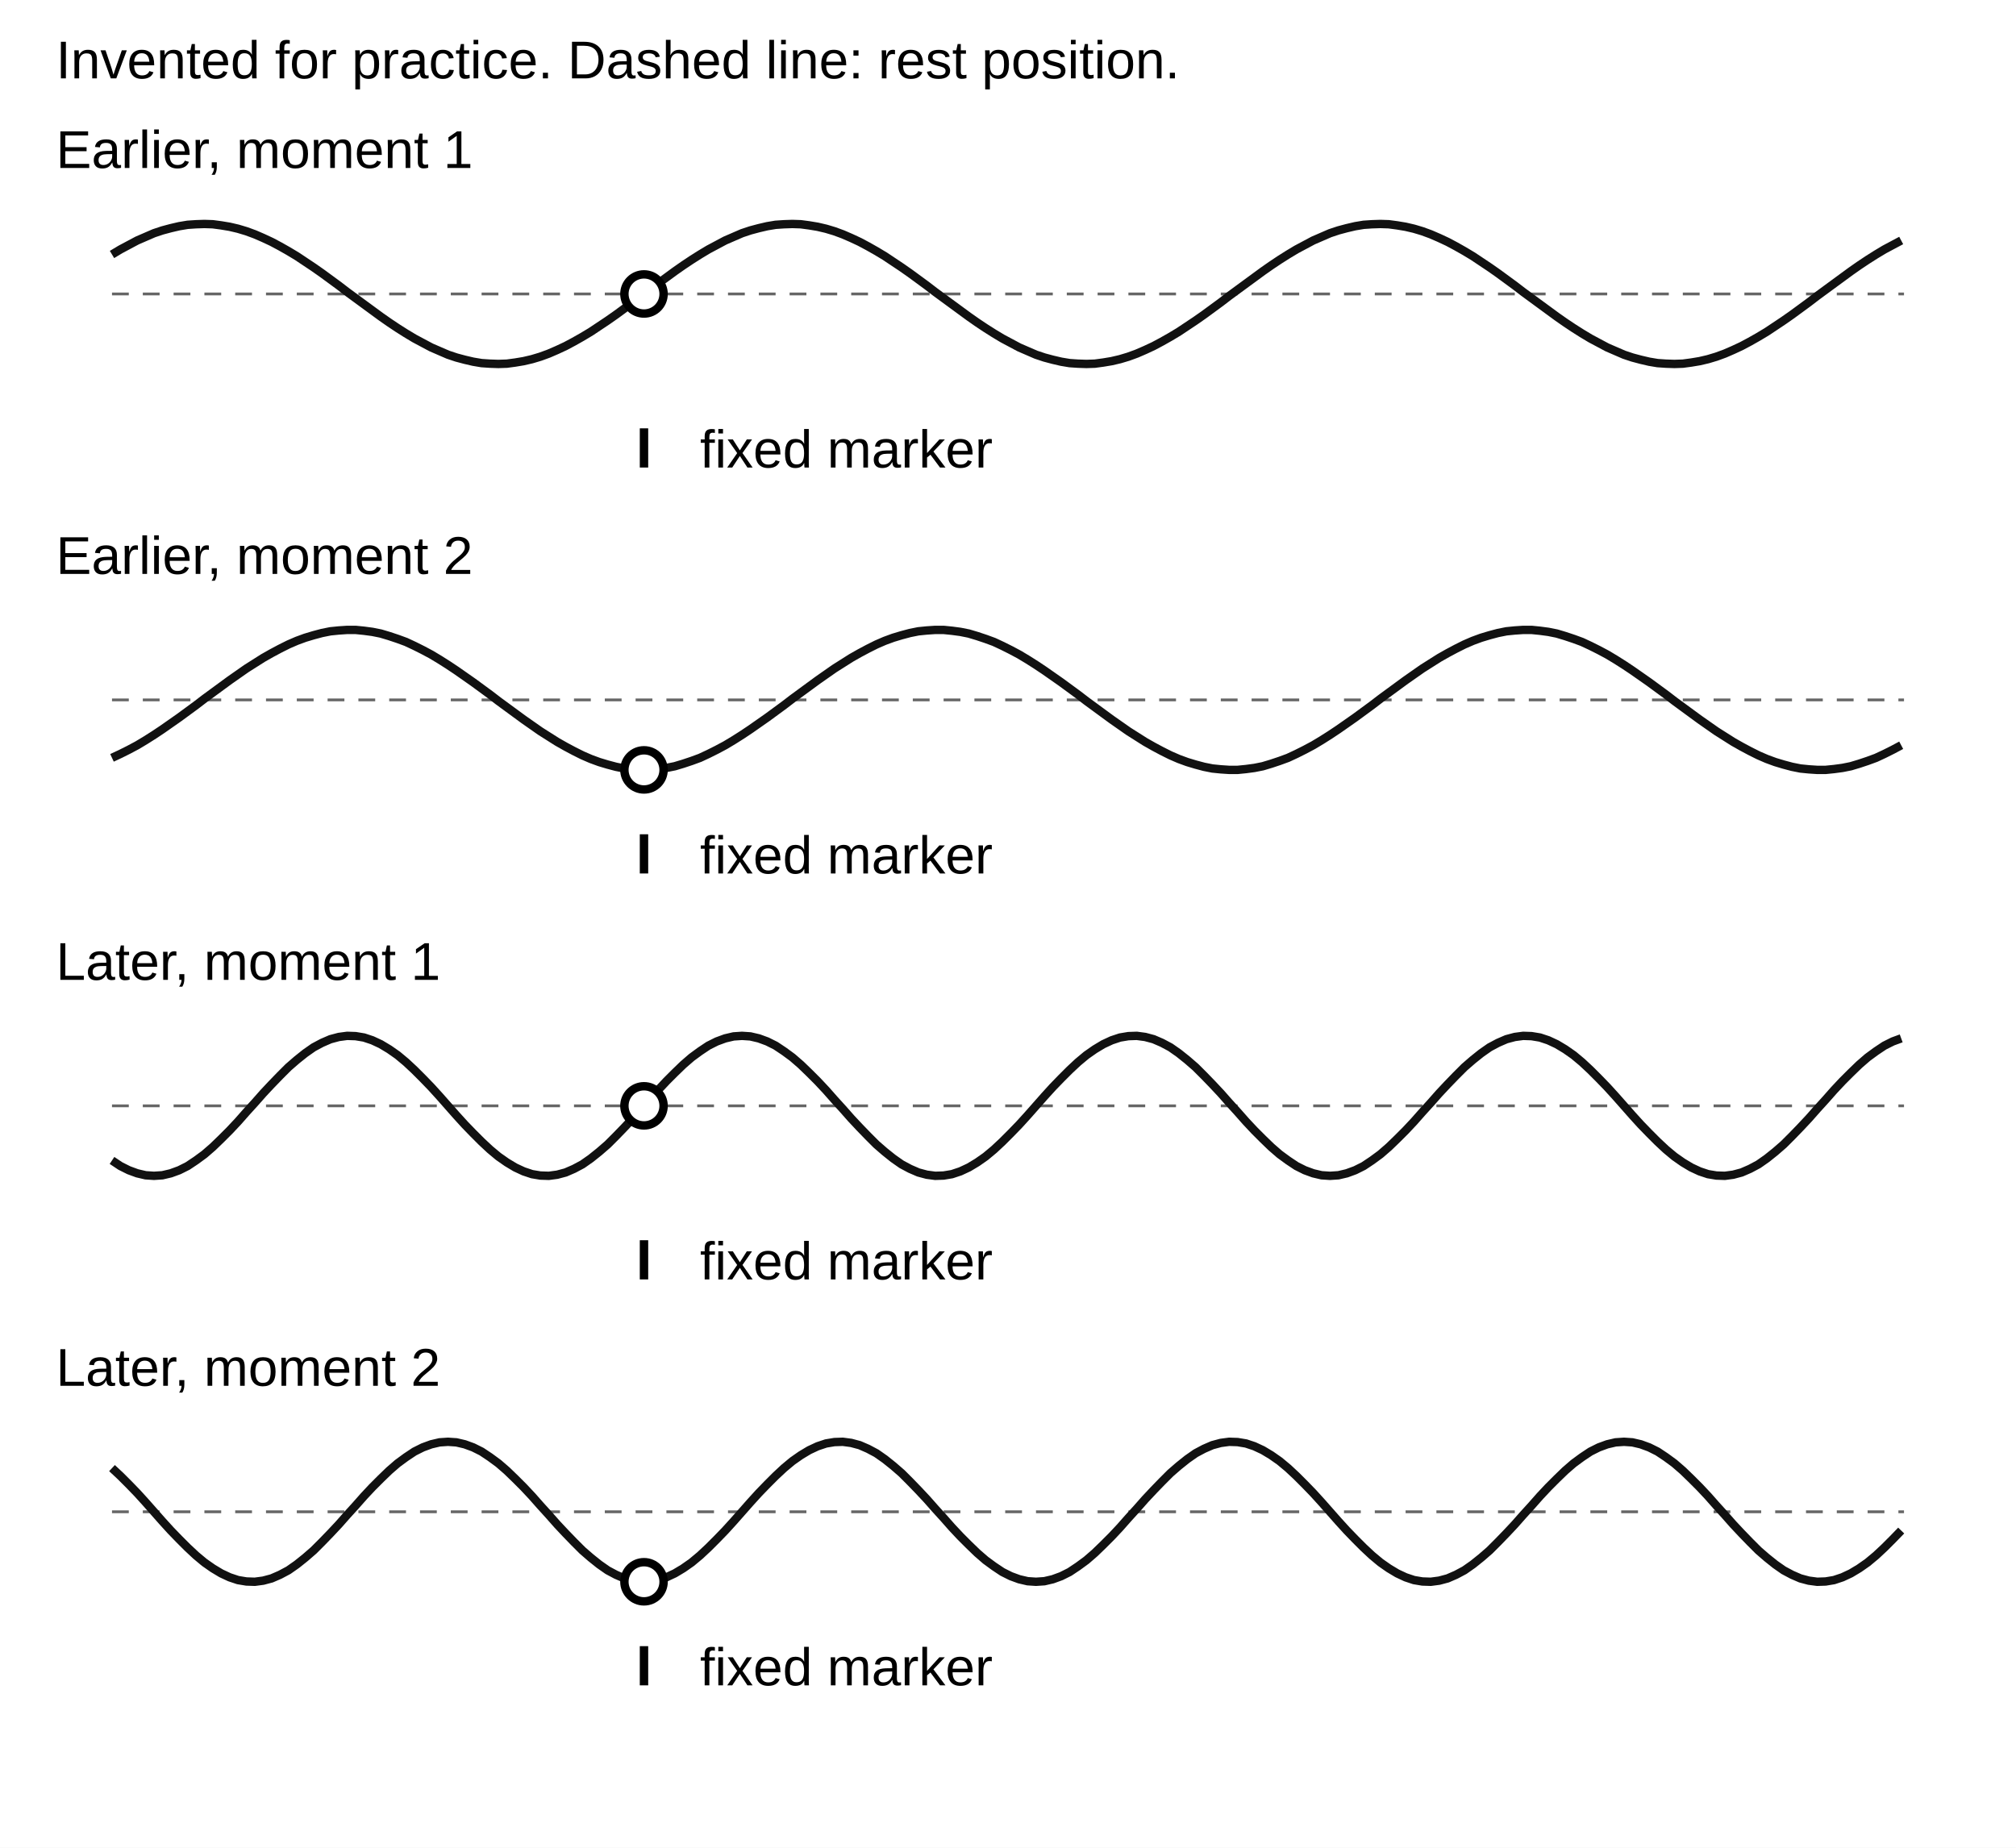
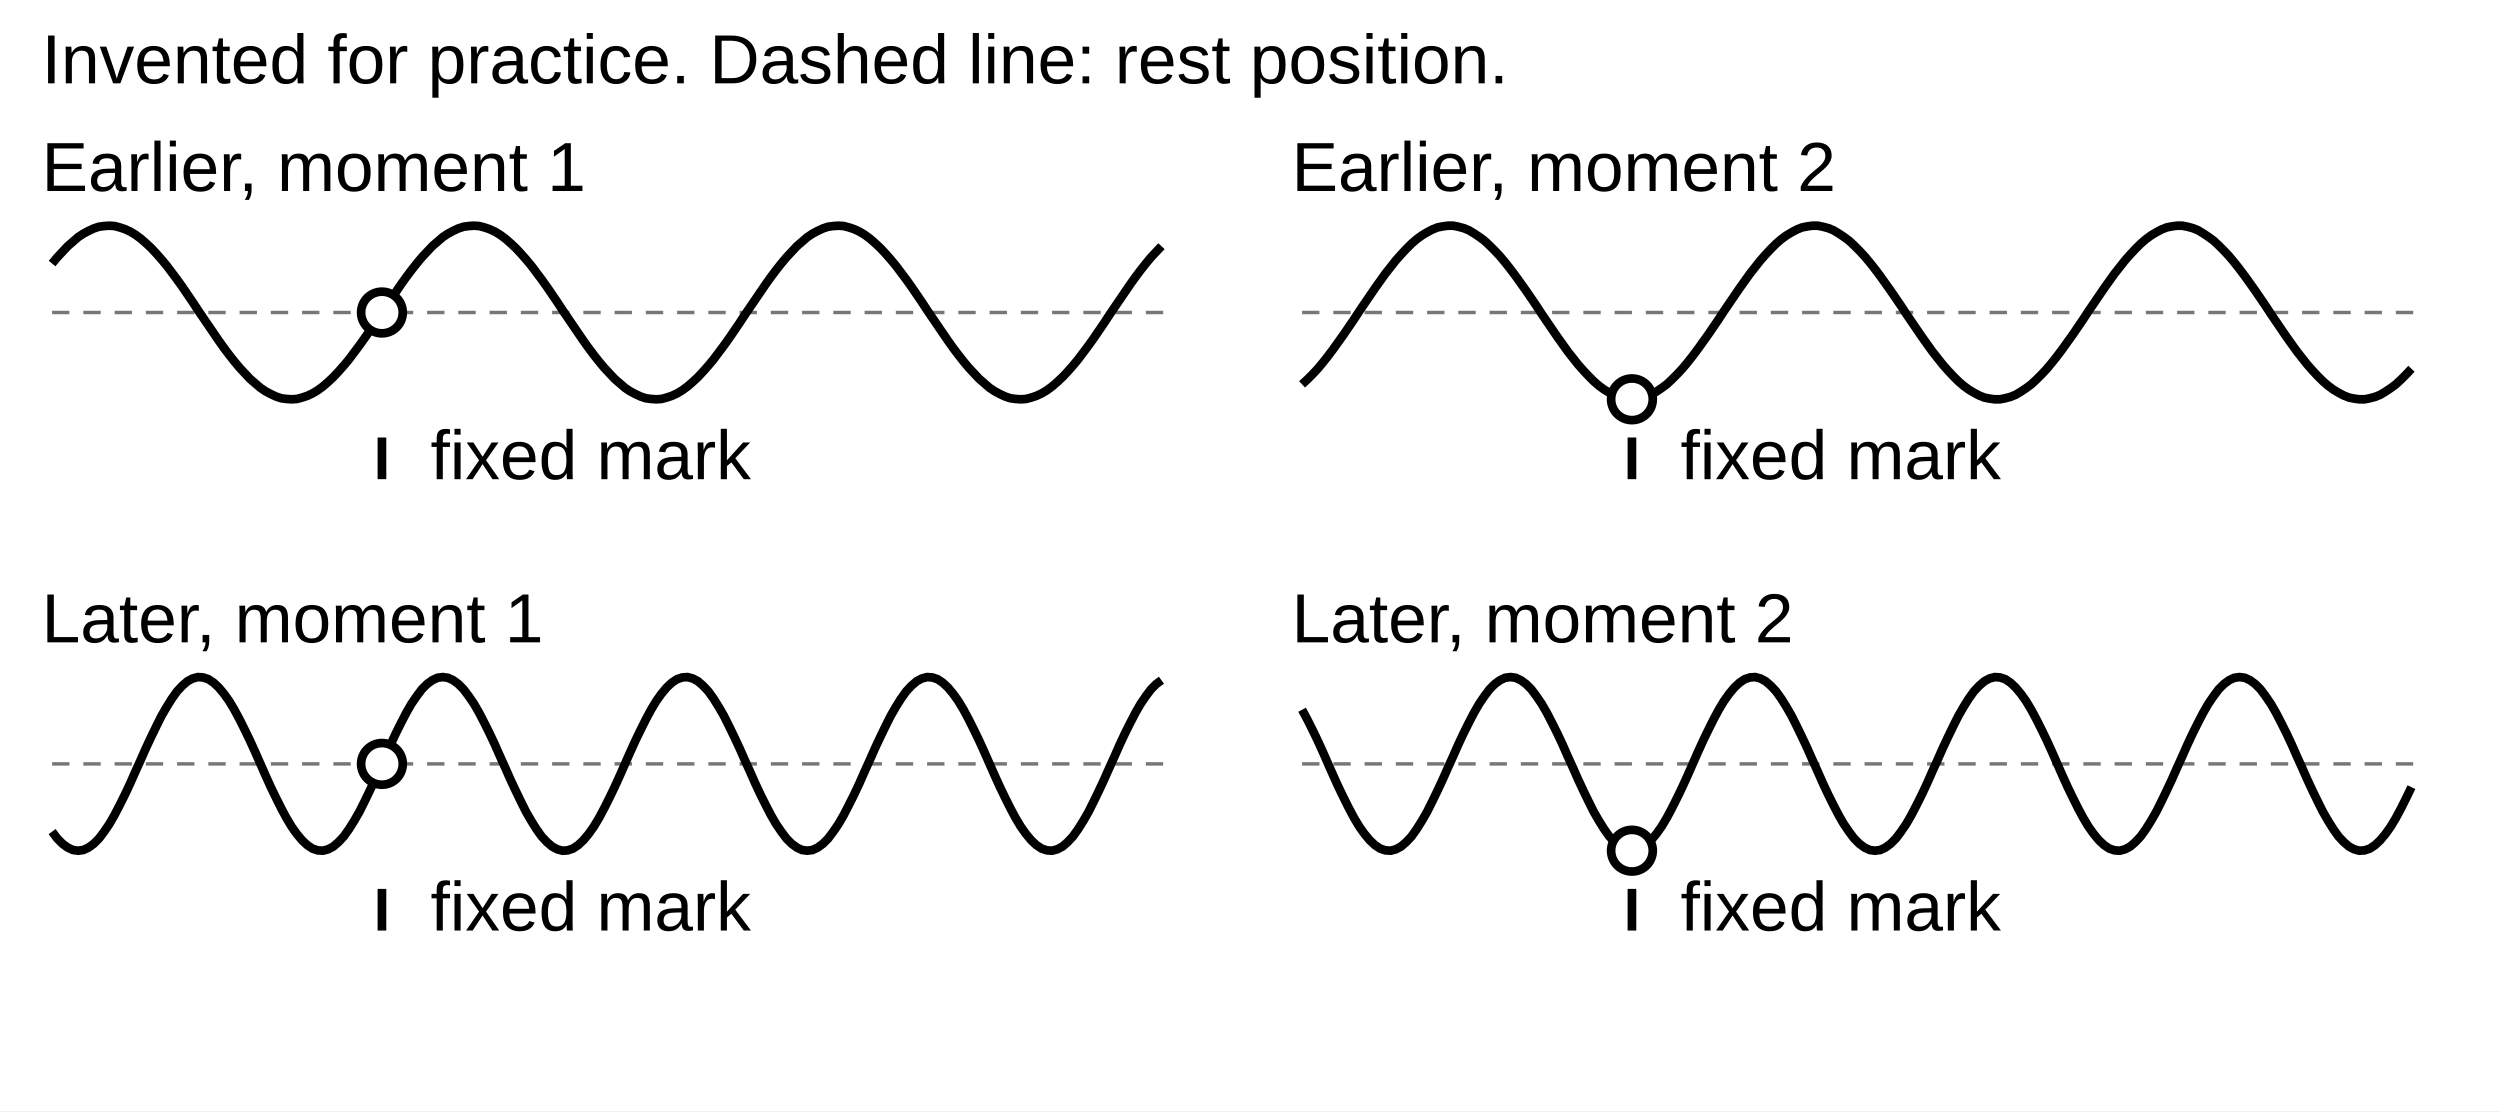
- <svg xmlns="http://www.w3.org/2000/svg" viewBox="0 0 720 660" role="img" aria-label="Original invented observation frames">
+ <svg xmlns="http://www.w3.org/2000/svg" viewBox="0 0 720 320" role="img" aria-label="Original invented observation frames">
  <rect width="100%" height="100%" fill="white" />
-   <g font-family="Arial,sans-serif" font-size="19" fill="black">
-     <text x="20" y="28">Invented for practice. Dashed line: rest position.</text>
-     <text x="20" y="60">Earlier, moment 1</text>
-     <line x1="40" y1="105" x2="680" y2="105" stroke="#666" stroke-dasharray="6 5" />
-     <polyline points="40.0,90.9 43.0,89.1 46.0,87.5 49.0,85.9 52.0,84.6 55.0,83.3 58.0,82.3 61.0,81.5 64.0,80.8 67.0,80.3 70.0,80.1 73.0,80.0 76.0,80.1 79.0,80.5 82.0,81.0 85.0,81.7 88.0,82.6 91.0,83.7 94.0,85.0 97.0,86.4 100.0,88.0 103.0,89.7 106.0,91.5 109.0,93.5 112.0,95.5 115.0,97.6 118.0,99.8 121.0,102.0 124.0,104.3 127.0,106.5 130.0,108.7 133.0,110.9 136.0,113.1 139.0,115.2 142.0,117.2 145.0,119.1 148.0,120.9 151.0,122.5 154.0,124.1 157.0,125.4 160.0,126.7 163.0,127.7 166.0,128.5 169.0,129.2 172.0,129.7 175.0,129.9 178.0,130.0 181.0,129.9 184.0,129.5 187.0,129.0 190.0,128.3 193.0,127.4 196.0,126.3 199.0,125.0 202.0,123.6 205.0,122.0 208.0,120.3 211.0,118.5 214.0,116.5 217.0,114.5 220.0,112.4 223.0,110.2 226.0,108.0 229.0,105.7 232.0,103.5 235.0,101.3 238.0,99.1 241.0,96.9 244.0,94.8 247.0,92.8 250.0,90.9 253.0,89.1 256.0,87.5 259.0,85.9 262.0,84.6 265.0,83.3 268.0,82.3 271.0,81.5 274.0,80.8 277.0,80.3 280.0,80.1 283.0,80.0 286.0,80.1 289.0,80.5 292.0,81.0 295.0,81.7 298.0,82.6 301.0,83.7 304.0,85.0 307.0,86.4 310.0,88.0 313.0,89.7 316.0,91.5 319.0,93.5 322.0,95.5 325.0,97.6 328.0,99.8 331.0,102.0 334.0,104.3 337.0,106.5 340.0,108.7 343.0,110.9 346.0,113.1 349.0,115.2 352.0,117.2 355.0,119.1 358.0,120.9 361.0,122.5 364.0,124.1 367.0,125.4 370.0,126.7 373.0,127.7 376.0,128.5 379.0,129.2 382.0,129.7 385.0,129.9 388.0,130.0 391.0,129.9 394.0,129.5 397.0,129.0 400.0,128.3 403.0,127.4 406.0,126.3 409.0,125.0 412.0,123.6 415.0,122.0 418.0,120.3 421.0,118.5 424.0,116.5 427.0,114.5 430.0,112.4 433.0,110.2 436.0,108.0 439.0,105.7 442.0,103.5 445.0,101.3 448.0,99.1 451.0,96.9 454.0,94.8 457.0,92.8 460.0,90.9 463.0,89.1 466.0,87.5 469.0,85.9 472.0,84.6 475.0,83.3 478.0,82.3 481.0,81.5 484.0,80.8 487.0,80.3 490.0,80.1 493.0,80.0 496.0,80.1 499.0,80.5 502.0,81.0 505.0,81.7 508.0,82.6 511.0,83.7 514.0,85.0 517.0,86.4 520.0,88.0 523.0,89.7 526.0,91.5 529.0,93.5 532.0,95.5 535.0,97.6 538.0,99.8 541.0,102.0 544.0,104.3 547.0,106.5 550.0,108.7 553.0,110.9 556.0,113.1 559.0,115.2 562.0,117.2 565.0,119.1 568.0,120.9 571.0,122.5 574.0,124.1 577.0,125.4 580.0,126.7 583.0,127.7 586.0,128.5 589.0,129.2 592.0,129.7 595.0,129.9 598.0,130.0 601.0,129.9 604.0,129.5 607.0,129.0 610.0,128.3 613.0,127.4 616.0,126.3 619.0,125.0 622.0,123.6 625.0,122.0 628.0,120.3 631.0,118.5 634.0,116.5 637.0,114.5 640.0,112.4 643.0,110.2 646.0,108.0 649.0,105.7 652.0,103.5 655.0,101.3 658.0,99.1 661.0,96.9 664.0,94.8 667.0,92.8 670.0,90.9 673.0,89.1 676.0,87.5 679.0,85.9" fill="none" stroke="#111" stroke-width="3" />
-     <circle cx="230" cy="105.0" r="7" fill="white" stroke="black" stroke-width="3" />
-     <line x1="230" y1="153" x2="230" y2="167" stroke="black" stroke-width="3" />
-     <text x="250" y="167">fixed marker</text>
-     <text x="20" y="205">Earlier, moment 2</text>
-     <line x1="40" y1="250" x2="680" y2="250" stroke="#666" stroke-dasharray="6 5" />
-     <polyline points="40.0,270.7 43.0,269.3 46.0,267.8 49.0,266.2 52.0,264.4 55.0,262.5 58.0,260.5 61.0,258.4 64.0,256.3 67.0,254.1 70.0,251.9 73.0,249.6 76.0,247.4 79.0,245.2 82.0,243.0 85.0,240.9 88.0,238.8 91.0,236.9 94.0,235.0 97.0,233.3 100.0,231.7 103.0,230.2 106.0,228.9 109.0,227.8 112.0,226.9 115.0,226.1 118.0,225.5 121.0,225.2 124.0,225.0 127.0,225.0 130.0,225.3 133.0,225.7 136.0,226.3 139.0,227.2 142.0,228.2 145.0,229.3 148.0,230.7 151.0,232.2 154.0,233.8 157.0,235.6 160.0,237.5 163.0,239.5 166.0,241.6 169.0,243.7 172.0,245.9 175.0,248.1 178.0,250.4 181.0,252.6 184.0,254.8 187.0,257.0 190.0,259.1 193.0,261.2 196.0,263.1 199.0,265.0 202.0,266.7 205.0,268.3 208.0,269.8 211.0,271.1 214.0,272.2 217.0,273.1 220.0,273.9 223.0,274.5 226.0,274.8 229.0,275.0 232.0,275.0 235.0,274.7 238.0,274.3 241.0,273.7 244.0,272.8 247.0,271.8 250.0,270.7 253.0,269.3 256.0,267.8 259.0,266.2 262.0,264.4 265.0,262.5 268.0,260.5 271.0,258.4 274.0,256.3 277.0,254.1 280.0,251.9 283.0,249.6 286.0,247.4 289.0,245.2 292.0,243.0 295.0,240.9 298.0,238.8 301.0,236.9 304.0,235.0 307.0,233.3 310.0,231.7 313.0,230.2 316.0,228.9 319.0,227.8 322.0,226.9 325.0,226.1 328.0,225.5 331.0,225.2 334.0,225.0 337.0,225.0 340.0,225.3 343.0,225.7 346.0,226.3 349.0,227.2 352.0,228.2 355.0,229.3 358.0,230.7 361.0,232.2 364.0,233.8 367.0,235.6 370.0,237.5 373.0,239.5 376.0,241.6 379.0,243.7 382.0,245.9 385.0,248.1 388.0,250.4 391.0,252.6 394.0,254.8 397.0,257.0 400.0,259.1 403.0,261.2 406.0,263.1 409.0,265.0 412.0,266.7 415.0,268.3 418.0,269.8 421.0,271.1 424.0,272.2 427.0,273.1 430.0,273.9 433.0,274.5 436.0,274.8 439.0,275.0 442.0,275.0 445.0,274.7 448.0,274.3 451.0,273.7 454.0,272.8 457.0,271.8 460.0,270.7 463.0,269.3 466.0,267.8 469.0,266.2 472.0,264.4 475.0,262.5 478.0,260.5 481.0,258.4 484.0,256.3 487.0,254.1 490.0,251.9 493.0,249.6 496.0,247.4 499.0,245.2 502.0,243.0 505.0,240.9 508.0,238.8 511.0,236.9 514.0,235.0 517.0,233.3 520.0,231.7 523.0,230.2 526.0,228.9 529.0,227.8 532.0,226.9 535.0,226.1 538.0,225.5 541.0,225.2 544.0,225.0 547.0,225.0 550.0,225.3 553.0,225.7 556.0,226.3 559.0,227.2 562.0,228.2 565.0,229.3 568.0,230.7 571.0,232.2 574.0,233.8 577.0,235.6 580.0,237.5 583.0,239.5 586.0,241.6 589.0,243.7 592.0,245.9 595.0,248.1 598.0,250.4 601.0,252.6 604.0,254.8 607.0,257.0 610.0,259.1 613.0,261.2 616.0,263.1 619.0,265.0 622.0,266.7 625.0,268.3 628.0,269.8 631.0,271.1 634.0,272.2 637.0,273.1 640.0,273.9 643.0,274.5 646.0,274.8 649.0,275.0 652.0,275.0 655.0,274.7 658.0,274.3 661.0,273.7 664.0,272.8 667.0,271.8 670.0,270.7 673.0,269.3 676.0,267.8 679.0,266.2" fill="none" stroke="#111" stroke-width="3" />
-     <circle cx="230" cy="275.0" r="7" fill="white" stroke="black" stroke-width="3" />
-     <line x1="230" y1="298" x2="230" y2="312" stroke="black" stroke-width="3" />
-     <text x="250" y="312">fixed marker</text>
-     <text x="20" y="350">Later, moment 1</text>
-     <line x1="40" y1="395" x2="680" y2="395" stroke="#666" stroke-dasharray="6 5" />
-     <polyline points="40.0,414.5 43.0,416.5 46.0,418.0 49.0,419.1 52.0,419.8 55.0,420.0 58.0,419.8 61.0,419.1 64.0,418.0 67.0,416.5 70.0,414.5 73.0,412.3 76.0,409.7 79.0,406.8 82.0,403.8 85.0,400.6 88.0,397.2 91.0,393.9 94.0,390.5 97.0,387.3 100.0,384.2 103.0,381.2 106.0,378.6 109.0,376.2 112.0,374.1 115.0,372.5 118.0,371.2 121.0,370.4 124.0,370.0 127.0,370.1 130.0,370.6 133.0,371.6 136.0,373.0 139.0,374.8 142.0,376.9 145.0,379.4 148.0,382.2 151.0,385.2 154.0,388.3 157.0,391.6 160.0,395.0 163.0,398.4 166.0,401.7 169.0,404.8 172.0,407.8 175.0,410.6 178.0,413.1 181.0,415.2 184.0,417.0 187.0,418.4 190.0,419.4 193.0,419.9 196.0,420.0 199.0,419.6 202.0,418.8 205.0,417.5 208.0,415.9 211.0,413.8 214.0,411.4 217.0,408.8 220.0,405.8 223.0,402.7 226.0,399.5 229.0,396.1 232.0,392.8 235.0,389.4 238.0,386.2 241.0,383.2 244.0,380.3 247.0,377.7 250.0,375.5 253.0,373.5 256.0,372.0 259.0,370.9 262.0,370.2 265.0,370.0 268.0,370.2 271.0,370.9 274.0,372.0 277.0,373.5 280.0,375.5 283.0,377.7 286.0,380.3 289.0,383.2 292.0,386.2 295.0,389.4 298.0,392.8 301.0,396.1 304.0,399.5 307.0,402.7 310.0,405.8 313.0,408.8 316.0,411.4 319.0,413.8 322.0,415.9 325.0,417.5 328.0,418.8 331.0,419.6 334.0,420.0 337.0,419.9 340.0,419.4 343.0,418.4 346.0,417.0 349.0,415.2 352.0,413.1 355.0,410.6 358.0,407.8 361.0,404.8 364.0,401.7 367.0,398.4 370.0,395.0 373.0,391.6 376.0,388.3 379.0,385.2 382.0,382.2 385.0,379.4 388.0,376.9 391.0,374.8 394.0,373.0 397.0,371.6 400.0,370.6 403.0,370.1 406.0,370.0 409.0,370.4 412.0,371.2 415.0,372.5 418.0,374.1 421.0,376.2 424.0,378.6 427.0,381.2 430.0,384.2 433.0,387.3 436.0,390.5 439.0,393.9 442.0,397.2 445.0,400.6 448.0,403.8 451.0,406.8 454.0,409.7 457.0,412.3 460.0,414.5 463.0,416.5 466.0,418.0 469.0,419.1 472.0,419.8 475.0,420.0 478.0,419.8 481.0,419.1 484.0,418.0 487.0,416.5 490.0,414.5 493.0,412.3 496.0,409.7 499.0,406.8 502.0,403.8 505.0,400.6 508.0,397.2 511.0,393.9 514.0,390.5 517.0,387.3 520.0,384.2 523.0,381.2 526.0,378.6 529.0,376.2 532.0,374.1 535.0,372.5 538.0,371.2 541.0,370.4 544.0,370.0 547.0,370.1 550.0,370.6 553.0,371.6 556.0,373.0 559.0,374.8 562.0,376.9 565.0,379.4 568.0,382.2 571.0,385.2 574.0,388.3 577.0,391.6 580.0,395.0 583.0,398.4 586.0,401.7 589.0,404.8 592.0,407.8 595.0,410.6 598.0,413.1 601.0,415.2 604.0,417.0 607.0,418.4 610.0,419.4 613.0,419.9 616.0,420.0 619.0,419.6 622.0,418.8 625.0,417.5 628.0,415.9 631.0,413.8 634.0,411.4 637.0,408.8 640.0,405.8 643.0,402.7 646.0,399.5 649.0,396.1 652.0,392.8 655.0,389.4 658.0,386.2 661.0,383.2 664.0,380.3 667.0,377.7 670.0,375.5 673.0,373.5 676.0,372.0 679.0,370.9" fill="none" stroke="#111" stroke-width="3" />
-     <circle cx="230" cy="395.0" r="7" fill="white" stroke="black" stroke-width="3" />
-     <line x1="230" y1="443" x2="230" y2="457" stroke="black" stroke-width="3" />
-     <text x="250" y="457">fixed marker</text>
-     <text x="20" y="495">Later, moment 2</text>
-     <line x1="40" y1="540" x2="680" y2="540" stroke="#666" stroke-dasharray="6 5" />
-     <polyline points="40.0,524.4 43.0,527.2 46.0,530.2 49.0,533.3 52.0,536.6 55.0,540.0 58.0,543.4 61.0,546.7 64.0,549.8 67.0,552.8 70.0,555.6 73.0,558.1 76.0,560.2 79.0,562.0 82.0,563.4 85.0,564.4 88.0,564.9 91.0,565.0 94.0,564.6 97.0,563.8 100.0,562.5 103.0,560.9 106.0,558.8 109.0,556.4 112.0,553.8 115.0,550.8 118.0,547.7 121.0,544.5 124.0,541.1 127.0,537.8 130.0,534.4 133.0,531.2 136.0,528.2 139.0,525.3 142.0,522.7 145.0,520.5 148.0,518.5 151.0,517.0 154.0,515.9 157.0,515.2 160.0,515.0 163.0,515.2 166.0,515.9 169.0,517.0 172.0,518.5 175.0,520.5 178.0,522.7 181.0,525.3 184.0,528.2 187.0,531.2 190.0,534.4 193.0,537.8 196.0,541.1 199.0,544.5 202.0,547.7 205.0,550.8 208.0,553.8 211.0,556.4 214.0,558.8 217.0,560.9 220.0,562.5 223.0,563.8 226.0,564.6 229.0,565.0 232.0,564.9 235.0,564.4 238.0,563.4 241.0,562.0 244.0,560.2 247.0,558.1 250.0,555.6 253.0,552.8 256.0,549.8 259.0,546.7 262.0,543.4 265.0,540.0 268.0,536.6 271.0,533.3 274.0,530.2 277.0,527.2 280.0,524.4 283.0,521.9 286.0,519.8 289.0,518.0 292.0,516.6 295.0,515.6 298.0,515.1 301.0,515.0 304.0,515.4 307.0,516.2 310.0,517.5 313.0,519.1 316.0,521.2 319.0,523.6 322.0,526.2 325.0,529.2 328.0,532.3 331.0,535.5 334.0,538.9 337.0,542.2 340.0,545.6 343.0,548.8 346.0,551.8 349.0,554.7 352.0,557.3 355.0,559.5 358.0,561.5 361.0,563.0 364.0,564.1 367.0,564.8 370.0,565.0 373.0,564.8 376.0,564.1 379.0,563.0 382.0,561.5 385.0,559.5 388.0,557.3 391.0,554.7 394.0,551.8 397.0,548.8 400.0,545.6 403.0,542.2 406.0,538.9 409.0,535.5 412.0,532.3 415.0,529.2 418.0,526.2 421.0,523.6 424.0,521.2 427.0,519.1 430.0,517.5 433.0,516.2 436.0,515.4 439.0,515.0 442.0,515.1 445.0,515.6 448.0,516.6 451.0,518.0 454.0,519.8 457.0,521.9 460.0,524.4 463.0,527.2 466.0,530.2 469.0,533.3 472.0,536.6 475.0,540.0 478.0,543.4 481.0,546.7 484.0,549.8 487.0,552.8 490.0,555.6 493.0,558.1 496.0,560.2 499.0,562.0 502.0,563.4 505.0,564.4 508.0,564.9 511.0,565.0 514.0,564.6 517.0,563.8 520.0,562.5 523.0,560.9 526.0,558.8 529.0,556.4 532.0,553.8 535.0,550.8 538.0,547.7 541.0,544.5 544.0,541.1 547.0,537.8 550.0,534.4 553.0,531.2 556.0,528.2 559.0,525.3 562.0,522.7 565.0,520.5 568.0,518.5 571.0,517.0 574.0,515.9 577.0,515.2 580.0,515.0 583.0,515.2 586.0,515.9 589.0,517.0 592.0,518.5 595.0,520.5 598.0,522.7 601.0,525.3 604.0,528.2 607.0,531.2 610.0,534.4 613.0,537.8 616.0,541.1 619.0,544.5 622.0,547.7 625.0,550.8 628.0,553.8 631.0,556.4 634.0,558.8 637.0,560.9 640.0,562.5 643.0,563.8 646.0,564.6 649.0,565.0 652.0,564.9 655.0,564.4 658.0,563.4 661.0,562.0 664.0,560.2 667.0,558.1 670.0,555.6 673.0,552.8 676.0,549.8 679.0,546.7" fill="none" stroke="#111" stroke-width="3" />
-     <circle cx="230" cy="565.0" r="7" fill="white" stroke="black" stroke-width="3" />
-     <line x1="230" y1="588" x2="230" y2="602" stroke="black" stroke-width="3" />
-     <text x="250" y="602">fixed marker</text>
+   <g font-family="Arial,sans-serif" font-size="20" fill="black">
+     <text x="12" y="24">Invented for practice. Dashed line: rest position.</text>
+     <text x="12" y="55">Earlier, moment 1</text>
+     <line x1="15" y1="90" x2="335" y2="90" stroke="#777" stroke-dasharray="5 4" />
+     <polyline points="15.0,75.9 16.5,74.1 18.0,72.5 19.5,70.9 21.0,69.6 22.5,68.3 24.0,67.3 25.5,66.5 27.0,65.8 28.5,65.3 30.0,65.1 31.5,65.0 33.0,65.1 34.5,65.5 36.0,66.0 37.5,66.7 39.0,67.6 40.5,68.7 42.0,70.0 43.5,71.4 45.0,73.0 46.5,74.7 48.0,76.5 49.5,78.5 51.0,80.5 52.5,82.6 54.0,84.8 55.5,87.0 57.0,89.3 58.5,91.5 60.0,93.7 61.5,95.9 63.0,98.1 64.5,100.2 66.0,102.2 67.5,104.1 69.0,105.9 70.5,107.5 72.0,109.1 73.5,110.4 75.0,111.7 76.5,112.7 78.0,113.5 79.5,114.2 81.0,114.7 82.5,114.9 84.0,115.0 85.5,114.9 87.0,114.5 88.5,114.0 90.0,113.3 91.5,112.4 93.0,111.3 94.5,110.0 96.0,108.6 97.5,107.0 99.0,105.3 100.5,103.5 102.0,101.5 103.5,99.5 105.0,97.4 106.5,95.2 108.0,93.0 109.5,90.7 111.0,88.5 112.5,86.3 114.0,84.1 115.5,81.9 117.0,79.8 118.5,77.8 120.0,75.9 121.5,74.1 123.0,72.5 124.5,70.9 126.0,69.6 127.5,68.3 129.0,67.3 130.5,66.5 132.0,65.8 133.5,65.3 135.0,65.1 136.5,65.0 138.0,65.1 139.5,65.5 141.0,66.0 142.5,66.7 144.0,67.6 145.5,68.7 147.0,70.0 148.5,71.4 150.0,73.0 151.5,74.7 153.0,76.5 154.5,78.5 156.0,80.5 157.5,82.6 159.0,84.8 160.5,87.0 162.0,89.3 163.5,91.5 165.0,93.7 166.5,95.9 168.0,98.1 169.5,100.2 171.0,102.2 172.5,104.1 174.0,105.9 175.5,107.5 177.0,109.1 178.5,110.4 180.0,111.7 181.5,112.7 183.0,113.5 184.5,114.2 186.0,114.7 187.5,114.9 189.0,115.0 190.5,114.9 192.0,114.5 193.5,114.0 195.0,113.3 196.5,112.4 198.0,111.3 199.5,110.0 201.0,108.6 202.5,107.0 204.0,105.3 205.5,103.5 207.0,101.5 208.5,99.5 210.0,97.4 211.5,95.2 213.0,93.0 214.5,90.7 216.0,88.5 217.5,86.3 219.0,84.1 220.5,81.9 222.0,79.8 223.5,77.8 225.0,75.9 226.5,74.1 228.0,72.5 229.5,70.9 231.0,69.6 232.5,68.3 234.0,67.3 235.5,66.5 237.0,65.8 238.5,65.3 240.0,65.1 241.5,65.0 243.0,65.1 244.5,65.5 246.0,66.0 247.5,66.7 249.0,67.6 250.5,68.7 252.0,70.0 253.5,71.4 255.0,73.0 256.5,74.7 258.0,76.5 259.5,78.5 261.0,80.5 262.5,82.6 264.0,84.8 265.5,87.0 267.0,89.3 268.5,91.5 270.0,93.7 271.5,95.9 273.0,98.1 274.5,100.2 276.0,102.2 277.5,104.1 279.0,105.9 280.5,107.5 282.0,109.1 283.5,110.4 285.0,111.7 286.5,112.7 288.0,113.5 289.5,114.2 291.0,114.7 292.5,114.9 294.0,115.0 295.5,114.9 297.0,114.5 298.5,114.0 300.0,113.3 301.5,112.4 303.0,111.3 304.5,110.0 306.0,108.6 307.5,107.0 309.0,105.3 310.5,103.5 312.0,101.5 313.5,99.5 315.0,97.4 316.5,95.2 318.0,93.0 319.5,90.7 321.0,88.5 322.5,86.3 324.0,84.1 325.5,81.9 327.0,79.8 328.5,77.8 330.0,75.9 331.5,74.1 333.0,72.5 334.5,70.9" fill="none" stroke="black" stroke-width="2.5" />
+     <circle cx="110" cy="90.0" r="6" fill="white" stroke="black" stroke-width="2.5" />
+     <line x1="110" y1="126" x2="110" y2="138" stroke="black" stroke-width="2.5" />
+     <text x="124" y="138">fixed mark</text>
+     <text x="372" y="55">Earlier, moment 2</text>
+     <line x1="375" y1="90" x2="695" y2="90" stroke="#777" stroke-dasharray="5 4" />
+     <polyline points="375.0,110.7 376.5,109.3 378.0,107.8 379.5,106.2 381.0,104.4 382.5,102.5 384.0,100.5 385.5,98.4 387.0,96.3 388.5,94.1 390.0,91.9 391.5,89.6 393.0,87.4 394.5,85.2 396.0,83.0 397.5,80.9 399.0,78.8 400.5,76.9 402.0,75.0 403.5,73.3 405.0,71.7 406.5,70.2 408.0,68.9 409.5,67.8 411.0,66.9 412.5,66.1 414.0,65.5 415.5,65.2 417.0,65.0 418.5,65.0 420.0,65.3 421.5,65.7 423.0,66.3 424.5,67.2 426.0,68.2 427.5,69.3 429.0,70.7 430.5,72.2 432.0,73.8 433.5,75.6 435.0,77.5 436.5,79.5 438.0,81.6 439.5,83.7 441.0,85.9 442.5,88.1 444.0,90.4 445.5,92.6 447.0,94.8 448.5,97.0 450.0,99.1 451.5,101.2 453.0,103.1 454.5,105.0 456.0,106.7 457.5,108.3 459.0,109.8 460.5,111.1 462.0,112.2 463.5,113.1 465.0,113.9 466.5,114.5 468.0,114.8 469.5,115.0 471.0,115.0 472.5,114.7 474.0,114.3 475.5,113.7 477.0,112.8 478.5,111.8 480.0,110.7 481.5,109.3 483.0,107.8 484.5,106.2 486.0,104.4 487.5,102.5 489.0,100.5 490.5,98.4 492.0,96.3 493.5,94.1 495.0,91.9 496.5,89.6 498.0,87.4 499.5,85.2 501.0,83.0 502.5,80.9 504.0,78.8 505.5,76.9 507.0,75.0 508.5,73.3 510.0,71.7 511.5,70.2 513.0,68.9 514.5,67.8 516.0,66.9 517.5,66.1 519.0,65.5 520.5,65.2 522.0,65.0 523.5,65.0 525.0,65.3 526.5,65.7 528.0,66.3 529.5,67.2 531.0,68.2 532.5,69.3 534.0,70.7 535.5,72.2 537.0,73.8 538.5,75.6 540.0,77.5 541.5,79.5 543.0,81.6 544.5,83.7 546.0,85.9 547.5,88.1 549.0,90.4 550.5,92.6 552.0,94.8 553.5,97.0 555.0,99.1 556.5,101.2 558.0,103.1 559.5,105.0 561.0,106.7 562.5,108.3 564.0,109.8 565.5,111.1 567.0,112.2 568.5,113.1 570.0,113.9 571.5,114.5 573.0,114.8 574.5,115.0 576.0,115.0 577.5,114.7 579.0,114.3 580.5,113.7 582.0,112.8 583.5,111.8 585.0,110.7 586.5,109.3 588.0,107.8 589.5,106.2 591.0,104.4 592.5,102.5 594.0,100.5 595.5,98.4 597.0,96.3 598.5,94.1 600.0,91.9 601.5,89.6 603.0,87.4 604.5,85.2 606.0,83.0 607.5,80.9 609.0,78.8 610.5,76.9 612.0,75.0 613.5,73.3 615.0,71.7 616.5,70.2 618.0,68.9 619.5,67.8 621.0,66.9 622.5,66.1 624.0,65.5 625.5,65.2 627.0,65.0 628.5,65.0 630.0,65.3 631.5,65.7 633.0,66.3 634.5,67.2 636.0,68.2 637.5,69.3 639.0,70.7 640.5,72.2 642.0,73.8 643.5,75.6 645.0,77.5 646.5,79.5 648.0,81.6 649.5,83.7 651.0,85.9 652.5,88.1 654.0,90.4 655.5,92.6 657.0,94.8 658.5,97.0 660.0,99.1 661.5,101.2 663.0,103.1 664.5,105.0 666.0,106.7 667.5,108.3 669.0,109.8 670.5,111.1 672.0,112.2 673.5,113.1 675.0,113.9 676.5,114.5 678.0,114.8 679.5,115.0 681.0,115.0 682.5,114.7 684.0,114.3 685.5,113.7 687.0,112.8 688.5,111.8 690.0,110.7 691.5,109.3 693.0,107.8 694.5,106.2" fill="none" stroke="black" stroke-width="2.5" />
+     <circle cx="470" cy="115.0" r="6" fill="white" stroke="black" stroke-width="2.5" />
+     <line x1="470" y1="126" x2="470" y2="138" stroke="black" stroke-width="2.5" />
+     <text x="484" y="138">fixed mark</text>
+     <text x="12" y="185">Later, moment 1</text>
+     <line x1="15" y1="220" x2="335" y2="220" stroke="#777" stroke-dasharray="5 4" />
+     <polyline points="15.0,239.5 16.5,241.5 18.0,243.0 19.5,244.1 21.0,244.8 22.5,245.0 24.0,244.8 25.5,244.1 27.0,243.0 28.5,241.5 30.0,239.5 31.5,237.3 33.0,234.7 34.5,231.8 36.0,228.8 37.5,225.6 39.0,222.2 40.5,218.9 42.0,215.5 43.5,212.3 45.0,209.2 46.5,206.2 48.0,203.6 49.5,201.2 51.0,199.1 52.5,197.5 54.0,196.2 55.5,195.4 57.0,195.0 58.5,195.1 60.0,195.6 61.5,196.6 63.0,198.0 64.5,199.8 66.0,201.9 67.5,204.4 69.0,207.2 70.5,210.2 72.0,213.3 73.5,216.6 75.0,220.0 76.5,223.4 78.0,226.7 79.5,229.8 81.0,232.8 82.5,235.6 84.0,238.1 85.5,240.2 87.0,242.0 88.5,243.4 90.0,244.4 91.5,244.9 93.0,245.0 94.5,244.6 96.0,243.8 97.5,242.5 99.0,240.9 100.5,238.8 102.0,236.4 103.5,233.8 105.0,230.8 106.5,227.7 108.0,224.5 109.5,221.1 111.0,217.8 112.5,214.4 114.0,211.2 115.5,208.2 117.0,205.3 118.5,202.7 120.0,200.5 121.5,198.5 123.0,197.0 124.5,195.9 126.0,195.2 127.5,195.0 129.0,195.2 130.5,195.9 132.0,197.0 133.5,198.5 135.0,200.5 136.5,202.7 138.0,205.3 139.5,208.2 141.0,211.2 142.5,214.4 144.0,217.8 145.5,221.1 147.0,224.5 148.5,227.7 150.0,230.8 151.5,233.8 153.0,236.4 154.5,238.8 156.0,240.9 157.5,242.5 159.0,243.8 160.5,244.6 162.0,245.0 163.5,244.9 165.0,244.4 166.5,243.4 168.0,242.0 169.5,240.2 171.0,238.1 172.5,235.6 174.0,232.8 175.5,229.8 177.0,226.7 178.5,223.4 180.0,220.0 181.5,216.6 183.0,213.3 184.5,210.2 186.0,207.2 187.5,204.4 189.0,201.9 190.5,199.8 192.0,198.0 193.5,196.6 195.0,195.6 196.5,195.1 198.0,195.0 199.5,195.4 201.0,196.2 202.5,197.5 204.0,199.1 205.5,201.2 207.0,203.6 208.5,206.2 210.0,209.2 211.5,212.3 213.0,215.5 214.5,218.9 216.0,222.2 217.5,225.6 219.0,228.8 220.5,231.8 222.0,234.7 223.5,237.3 225.0,239.5 226.5,241.5 228.0,243.0 229.5,244.1 231.0,244.8 232.5,245.0 234.0,244.8 235.5,244.1 237.0,243.0 238.5,241.5 240.0,239.5 241.5,237.3 243.0,234.7 244.5,231.8 246.0,228.8 247.5,225.6 249.0,222.2 250.5,218.9 252.0,215.5 253.5,212.3 255.0,209.2 256.5,206.2 258.0,203.6 259.5,201.2 261.0,199.1 262.5,197.5 264.0,196.2 265.5,195.4 267.0,195.0 268.5,195.1 270.0,195.6 271.5,196.6 273.0,198.0 274.5,199.8 276.0,201.9 277.5,204.4 279.0,207.2 280.5,210.2 282.0,213.3 283.5,216.6 285.0,220.0 286.5,223.4 288.0,226.7 289.5,229.8 291.0,232.8 292.5,235.6 294.0,238.1 295.5,240.2 297.0,242.0 298.5,243.4 300.0,244.4 301.5,244.9 303.0,245.0 304.5,244.6 306.0,243.8 307.5,242.5 309.0,240.9 310.5,238.8 312.0,236.4 313.5,233.8 315.0,230.8 316.5,227.7 318.0,224.5 319.5,221.1 321.0,217.8 322.5,214.4 324.0,211.2 325.5,208.2 327.0,205.3 328.5,202.7 330.0,200.5 331.5,198.5 333.0,197.0 334.5,195.9" fill="none" stroke="black" stroke-width="2.5" />
+     <circle cx="110" cy="220.0" r="6" fill="white" stroke="black" stroke-width="2.5" />
+     <line x1="110" y1="256" x2="110" y2="268" stroke="black" stroke-width="2.5" />
+     <text x="124" y="268">fixed mark</text>
+     <text x="372" y="185">Later, moment 2</text>
+     <line x1="375" y1="220" x2="695" y2="220" stroke="#777" stroke-dasharray="5 4" />
+     <polyline points="375.0,204.4 376.5,207.2 378.0,210.2 379.5,213.3 381.0,216.6 382.5,220.0 384.0,223.4 385.5,226.7 387.0,229.8 388.5,232.8 390.0,235.6 391.5,238.1 393.0,240.2 394.5,242.0 396.0,243.4 397.5,244.4 399.0,244.9 400.5,245.0 402.0,244.6 403.5,243.8 405.0,242.5 406.5,240.9 408.0,238.8 409.5,236.4 411.0,233.8 412.5,230.8 414.0,227.7 415.5,224.5 417.0,221.1 418.5,217.8 420.0,214.4 421.5,211.2 423.0,208.2 424.5,205.3 426.0,202.7 427.5,200.5 429.0,198.5 430.5,197.0 432.0,195.9 433.5,195.2 435.0,195.0 436.5,195.2 438.0,195.9 439.5,197.0 441.0,198.5 442.5,200.5 444.0,202.7 445.5,205.3 447.0,208.2 448.5,211.2 450.0,214.4 451.5,217.8 453.0,221.1 454.5,224.5 456.0,227.7 457.5,230.8 459.0,233.8 460.5,236.4 462.0,238.8 463.5,240.9 465.0,242.5 466.5,243.8 468.0,244.6 469.5,245.0 471.0,244.9 472.5,244.4 474.0,243.4 475.5,242.0 477.0,240.2 478.5,238.1 480.0,235.6 481.5,232.8 483.0,229.8 484.5,226.7 486.0,223.4 487.5,220.0 489.0,216.6 490.5,213.3 492.0,210.2 493.5,207.2 495.0,204.4 496.5,201.9 498.0,199.8 499.5,198.0 501.0,196.6 502.5,195.6 504.0,195.1 505.5,195.0 507.0,195.4 508.5,196.2 510.0,197.5 511.5,199.1 513.0,201.2 514.5,203.6 516.0,206.2 517.5,209.2 519.0,212.3 520.5,215.5 522.0,218.9 523.5,222.2 525.0,225.6 526.5,228.8 528.0,231.8 529.5,234.7 531.0,237.3 532.5,239.5 534.0,241.5 535.5,243.0 537.0,244.1 538.5,244.8 540.0,245.0 541.5,244.8 543.0,244.1 544.5,243.0 546.0,241.5 547.5,239.5 549.0,237.3 550.5,234.7 552.0,231.8 553.5,228.8 555.0,225.6 556.5,222.2 558.0,218.9 559.5,215.5 561.0,212.3 562.5,209.2 564.0,206.2 565.5,203.6 567.0,201.2 568.5,199.1 570.0,197.5 571.5,196.2 573.0,195.4 574.5,195.0 576.0,195.1 577.5,195.6 579.0,196.6 580.5,198.0 582.0,199.8 583.5,201.9 585.0,204.4 586.5,207.2 588.0,210.2 589.5,213.3 591.0,216.6 592.5,220.0 594.0,223.4 595.5,226.7 597.0,229.8 598.5,232.8 600.0,235.6 601.5,238.1 603.0,240.2 604.5,242.0 606.0,243.4 607.5,244.4 609.0,244.9 610.5,245.0 612.0,244.6 613.5,243.8 615.0,242.5 616.5,240.9 618.0,238.8 619.5,236.4 621.0,233.8 622.5,230.8 624.0,227.7 625.5,224.5 627.0,221.1 628.5,217.8 630.0,214.4 631.5,211.2 633.0,208.2 634.5,205.3 636.0,202.7 637.5,200.5 639.0,198.5 640.5,197.0 642.0,195.9 643.5,195.2 645.0,195.0 646.5,195.2 648.0,195.9 649.5,197.0 651.0,198.5 652.5,200.5 654.0,202.7 655.5,205.3 657.0,208.2 658.5,211.2 660.0,214.4 661.5,217.8 663.0,221.1 664.5,224.5 666.0,227.7 667.5,230.8 669.0,233.8 670.5,236.4 672.0,238.8 673.5,240.9 675.0,242.5 676.5,243.8 678.0,244.6 679.5,245.0 681.0,244.9 682.5,244.4 684.0,243.4 685.5,242.0 687.0,240.2 688.5,238.1 690.0,235.6 691.5,232.8 693.0,229.8 694.5,226.7" fill="none" stroke="black" stroke-width="2.5" />
+     <circle cx="470" cy="245.0" r="6" fill="white" stroke="black" stroke-width="2.5" />
+     <line x1="470" y1="256" x2="470" y2="268" stroke="black" stroke-width="2.5" />
+     <text x="484" y="268">fixed mark</text>
  </g>
</svg>
